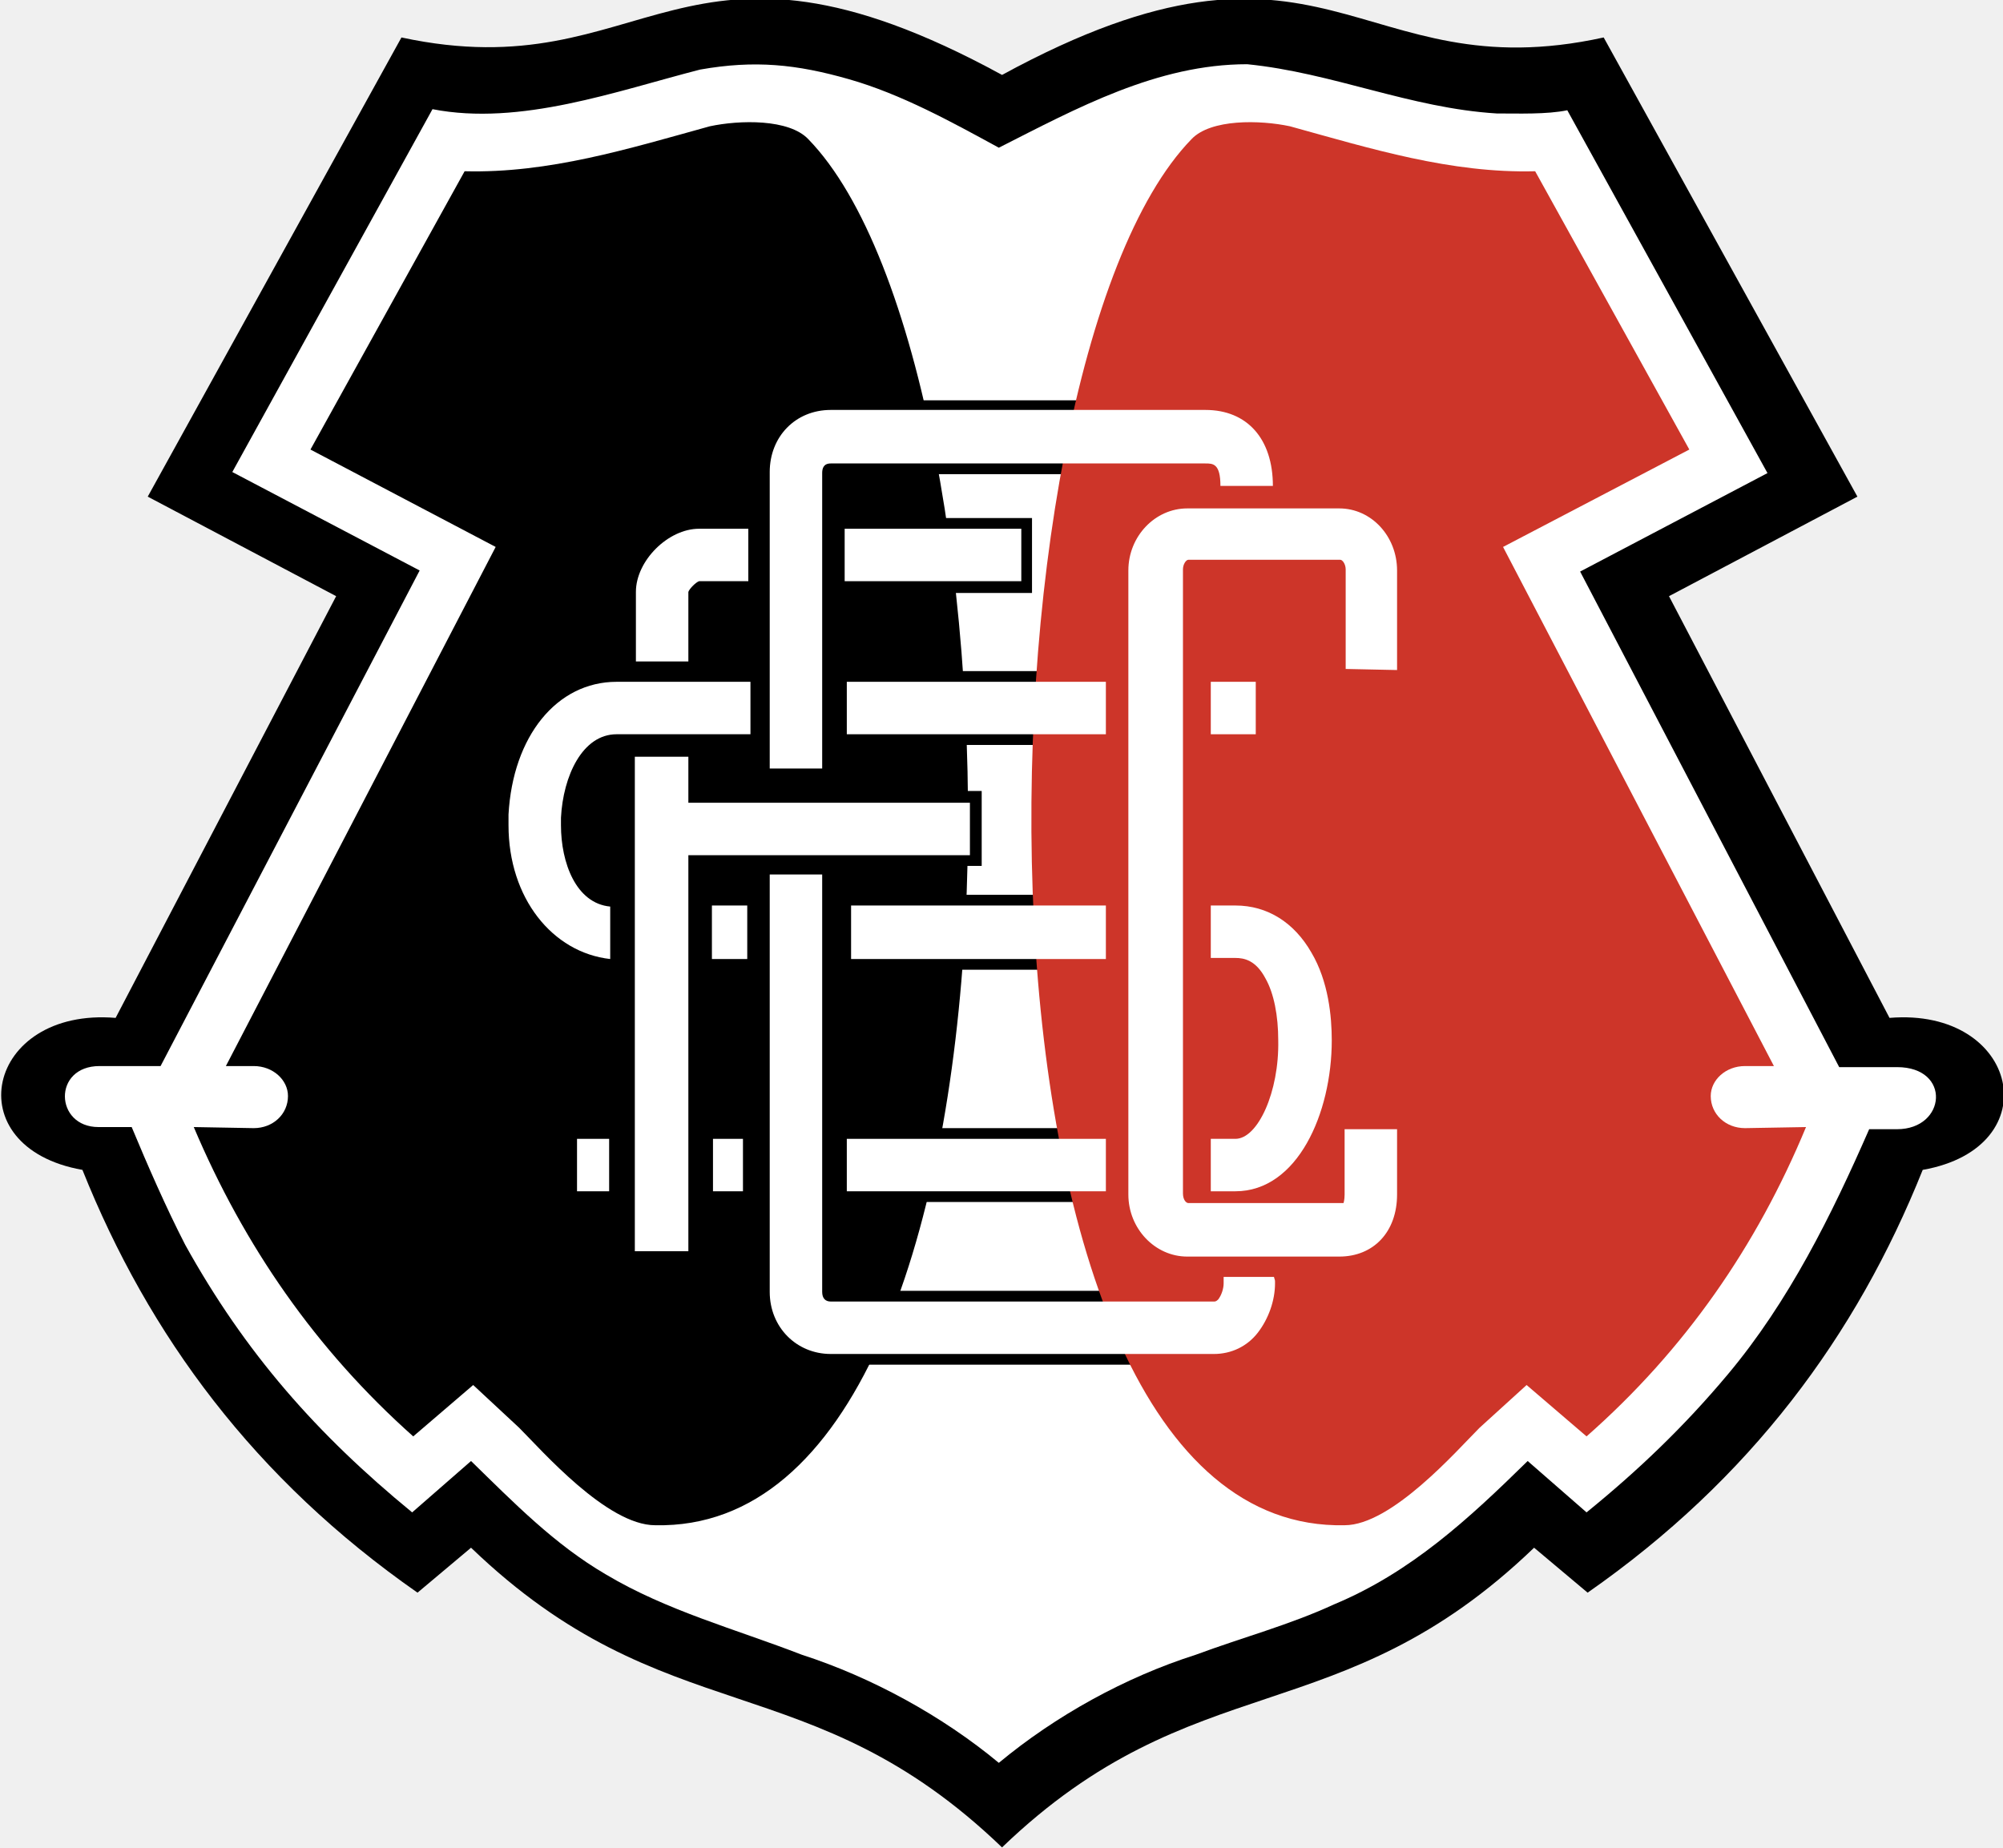
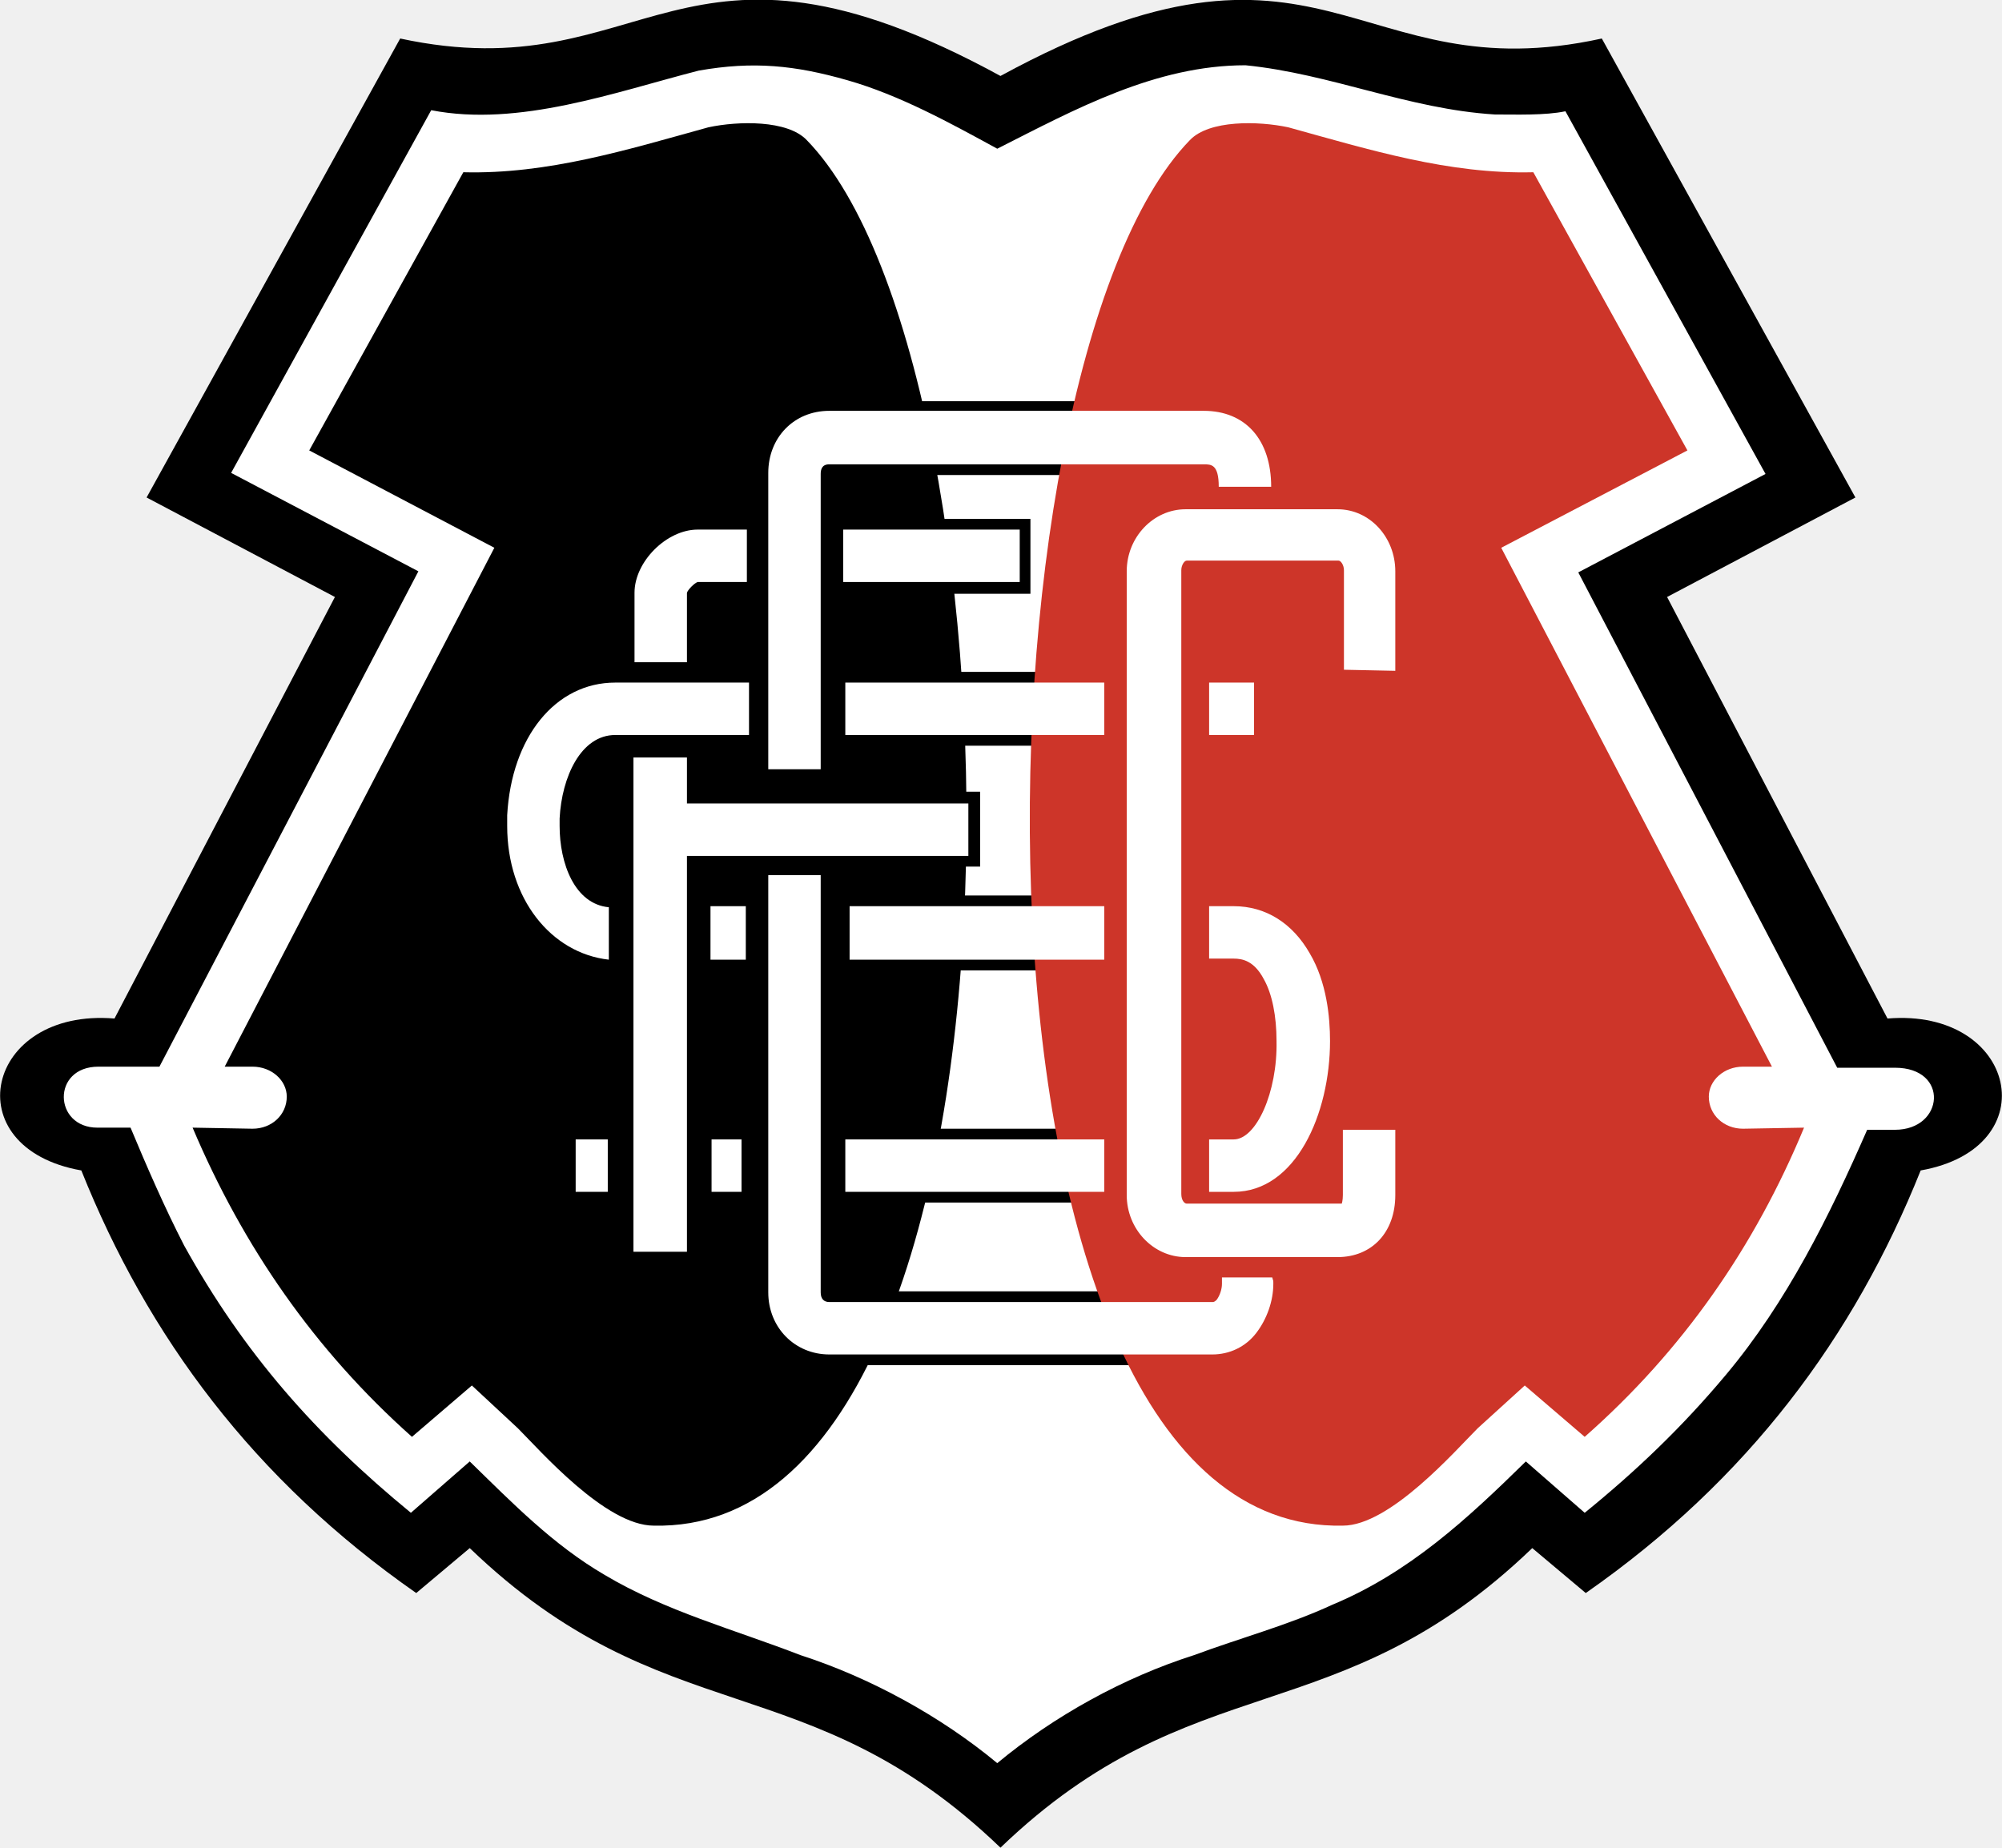
- <svg xmlns="http://www.w3.org/2000/svg" version="1.1" id="Layer_1" x="0px" y="0px" viewBox="-206.2 310.3 187.1 172.6" style="enable-background:new -206.2 310.3 187.1 172.6;" xml:space="preserve">
-   <style type="text/css">
- 	.st0{fill:#FFFFFF;}
- 	.st1{fill:#CD3529;}
- </style>
+ <svg xmlns="http://www.w3.org/2000/svg" version="1.1" id="Layer_1" x="0px" y="0px" viewBox="-417.1 620.6 187.1 172.7" enable-background="new -417.1 620.6 187.1 172.7" xml:space="preserve">
  <g>
-     <path d="M-112.6,482.9c-18-17.3-31.4-10.5-49.6-28l-5,4.2c-15.2-10.6-25.1-24-31.3-39.5c-11.9-2.1-9-15.2,3.1-14.2l20.6-39.4   l-17.6-9.3l23.7-42.9c23.2,5,25.9-13,56.1,3.5c30.3-16.5,33,1.6,56.2-3.5l23.7,42.9l-17.6,9.3l20.6,39.4c12.1-1,15,12.1,3.1,14.2   c-6.2,15.5-16.1,28.9-31.3,39.5l-5-4.2C-81.1,472.4-94.6,465.6-112.6,482.9L-112.6,482.9z" />
-     <path class="st0" d="M-196.9,409.9h5.7l24.2-46.3l-17.5-9.2l18.7-33.9c8.2,1.6,17.2-1.7,25-3.7c5.1-0.9,9-0.5,13.9,0.9   c4.9,1.4,9.6,4,14,6.4c7.3-3.7,14.8-7.8,23.2-7.8c8,0.8,15.2,4.1,23.3,4.6c2,0,4.7,0.1,6.6-0.3l18.7,33.9l-17.5,9.2l24.2,46.3h5.4   c5.1,0,4.6,5.8,0,5.8h-2.6c-3.5,8-7.5,16.1-13.2,22.9c-4.1,4.9-8.4,9-13.2,12.9l-5.5-4.8c-5.5,5.4-10.9,10.4-18.1,13.4   c-4.1,1.9-8.6,3.1-12.9,4.7c-6.6,2.1-13.1,5.7-18.4,10.1c-5.3-4.4-11.9-8-18.4-10.1c-6.2-2.4-12.6-4.1-18.3-7.5   c-4.8-2.8-8.6-6.7-12.6-10.6l-5.5,4.8c-8.9-7.3-15.6-14.9-21.2-25c-1.8-3.5-3.5-7.4-5-11h-3.1   C-201.1,415.6-201.3,409.9-196.9,409.9L-196.9,409.9z" />
-     <polygon points="-119,384.2 -119,391.2 -114.5,391.2 -114.5,384.2  " />
-     <polygon points="-120.4,358.7 -120.4,365.7 -109.8,365.7 -109.8,358.7  " />
-     <polygon points="-119.3,373 -119.3,379.9 -108.5,379.9 -108.5,373  " />
-     <polygon points="-121.8,347.7 -121.8,354.6 -103.5,354.6 -103.5,347.7  " />
-     <polygon points="-127.5,430.9 -127.5,430.9 -127.5,437.8 -98.5,437.8 -98.5,430.9  " />
-     <polygon points="-121.5,415.7 -121.5,422.6 -104.6,422.6 -104.6,415.7  " />
-     <polygon points="-118.6,393.9 -118.6,400.9 -107.8,400.9 -107.8,393.9  " />
-     <path d="M-185.1,409.9h2.6c1.8,0,3.2,1.3,3.2,2.8c0,1.7-1.4,3-3.2,3l-5.6-0.1c4.7,11.1,11.4,20.8,20.5,28.9l5.6-4.8l4.3,4   c2.1,2.1,8.2,9.1,12.7,9.1c37.2,0.8,35.3-107.9,14.3-129.5c-1.8-1.9-6.4-1.8-9.2-1.2c-7.6,2.1-15,4.4-22.9,4.2l-14.4,26l17.3,9.1   L-185.1,409.9L-185.1,409.9z" />
-     <path class="st1" d="M-40.5,409.9h-2.7c-1.8,0-3.2,1.3-3.2,2.8c0,1.7,1.4,3,3.2,3l5.7-0.1c-4.6,11.1-11.3,20.8-20.5,28.9l-5.6-4.8   l-4.4,4c-2.1,2.1-8.2,9.1-12.6,9.1c-37.3,0.8-35.3-107.9-14.3-129.5c1.8-1.9,6.4-1.8,9.2-1.2c7.6,2.1,15,4.4,22.9,4.2l14.4,26   l-17.4,9.1L-40.5,409.9L-40.5,409.9z" />
-     <polygon class="st0" points="-110.8,359.7 -127.3,359.7 -127.3,364.6 -110.8,364.6  " />
-     <path class="st0" d="M-141.9,365.6c0.1-0.3,0.7-0.9,1-1c0.1,0,4.6,0,4.6,0v-4.9h-4.6c-2.9,0-5.9,3-5.9,5.9v6.5h4.9   C-141.9,372.1-141.9,365.7-141.9,365.6L-141.9,365.6z" />
-     <polygon class="st0" points="-88.9,374 -93.1,374 -93.1,378.9 -88.9,378.9  " />
-     <polygon class="st0" points="-102.9,374 -127.1,374 -127.1,378.9 -102.9,378.9  " />
-     <path class="st0" d="M-148.6,378.9h12.5V374h-12.5c-5.6,0-9.7,5.1-10.1,12.4c0,0.3,0,0.7,0,1c0,6.8,4.1,11.9,9.5,12.5l0-4.9   c-3.2-0.3-4.6-4.1-4.6-7.6c0-0.2,0-0.5,0-0.7C-153.6,382.8-151.8,378.9-148.6,378.9L-148.6,378.9z" />
-     <polygon class="st0" points="-139.7,399.9 -136.4,399.9 -136.4,394.9 -139.7,394.9  " />
-     <polygon class="st0" points="-102.9,394.9 -126.7,394.9 -126.7,399.9 -102.9,399.9  " />
-     <path class="st0" d="M-90.8,416.7h-2.3v4.9h2.3c5.8,0,9-7.3,9-14.1c0-2.2-0.3-5.5-1.9-8.2c-1.6-2.8-4.1-4.4-7.1-4.4h-2.3v4.9h2.3   c0.8,0,1.9,0.2,2.8,1.9c0.8,1.4,1.2,3.5,1.2,5.8C-86.7,412.3-88.7,416.7-90.8,416.7L-90.8,416.7z" />
-     <polygon class="st0" points="-127.1,421.6 -102.9,421.6 -102.9,416.7 -127.1,416.7  " />
-     <polygon class="st0" points="-139.6,421.6 -136.8,421.6 -136.8,416.7 -139.6,416.7  " />
-     <polygon class="st0" points="-152.3,421.6 -149.3,421.6 -149.3,416.7 -152.3,416.7  " />
-     <path class="st0" d="M-129.4,354.5c0-0.4,0.1-0.9,0.8-0.9h35c0.7,0,1.4,0,1.4,2.1h4.9c0-4.4-2.4-7.1-6.3-7.1h-35   c-3.3,0-5.7,2.5-5.7,5.8v27.7h4.9V354.5L-129.4,354.5z" />
-     <path class="st0" d="M-91.9,429.6c0,0.1,0,0.5,0,0.6c0,0.5-0.2,1.1-0.5,1.5c-0.2,0.2-0.3,0.2-0.4,0.2h-35.8c-0.5,0-0.8-0.3-0.8-0.9   V392h-4.9V431c0,3.3,2.5,5.8,5.7,5.8h35.8c1.6,0,3.1-0.7,4.1-2c1-1.3,1.6-3,1.6-4.6c0-0.4,0-0.2-0.1-0.6L-91.9,429.6L-91.9,429.6z" />
-     <path class="st0" d="M-75.7,372.9v-9.3c0-3.2-2.4-5.8-5.4-5.8h-14.2c-3,0-5.5,2.6-5.5,5.8v58.3c0,3.2,2.5,5.8,5.5,5.8h14.2   c3.2,0,5.4-2.3,5.4-5.8v-6.1h-4.9v6.1c0,0.5-0.1,0.8-0.1,0.8c0,0-0.1,0-0.3,0h-14.2c-0.2,0-0.5-0.3-0.5-0.9v-58.3   c0-0.5,0.3-0.9,0.5-0.9h14.2c0.2,0,0.5,0.4,0.5,0.9v9.3L-75.7,372.9L-75.7,372.9z" />
-     <polygon class="st0" points="-115.6,390.2 -115.6,385.3 -141.9,385.3 -141.9,381 -146.9,381 -146.9,427.2 -141.9,427.2    -141.9,390.2  " />
+     <path d="M-323.6,793.3c-18-17.3-31.4-10.5-49.6-28l-5,4.2c-15.2-10.6-25.1-24-31.3-39.5c-11.9-2.1-9-15.2,3.1-14.2l20.6-39.4   l-17.6-9.3l23.7-42.9c23.2,5,25.9-13,56.1,3.5c30.3-16.5,33,1.6,56.2-3.5l23.7,42.9l-17.6,9.3l20.6,39.4c12.1-1,15,12.1,3.1,14.2   c-6.2,15.5-16.1,28.9-31.3,39.5l-5-4.2C-292.1,782.8-305.6,776-323.6,793.3L-323.6,793.3z" />
+     <path fill="#FFFFFF" d="M-407.9,720.3h5.7L-378,674l-17.5-9.2l18.7-33.9c8.2,1.6,17.2-1.7,25-3.7c5.1-0.9,9-0.5,13.9,0.9   c4.9,1.4,9.6,4,14,6.4c7.3-3.7,14.8-7.8,23.2-7.8c8,0.8,15.2,4.1,23.3,4.6c2,0,4.7,0.1,6.6-0.3l18.7,33.9l-17.5,9.2l24.2,46.3h5.4   c5.1,0,4.6,5.8,0,5.8h-2.6c-3.5,8-7.5,16.1-13.2,22.9c-4.1,4.9-8.4,9-13.2,12.9l-5.5-4.8c-5.5,5.4-10.9,10.4-18.1,13.4   c-4.1,1.9-8.6,3.1-12.9,4.7c-6.6,2.1-13.1,5.7-18.4,10.1c-5.3-4.4-11.9-8-18.4-10.1c-6.2-2.4-12.6-4.1-18.3-7.5   c-4.8-2.8-8.6-6.7-12.6-10.6l-5.5,4.8c-8.9-7.3-15.6-14.9-21.2-25c-1.8-3.5-3.5-7.4-5-11h-3.1C-412.1,726-412.3,720.3-407.9,720.3   L-407.9,720.3z" />
+     <polygon points="-330,694.6 -330,701.6 -325.5,701.6 -325.5,694.6  " />
+     <polygon points="-331.4,669.1 -331.4,676.1 -320.8,676.1 -320.8,669.1  " />
+     <polygon points="-330.3,683.4 -330.3,690.3 -319.5,690.3 -319.5,683.4  " />
+     <polygon points="-332.8,658.1 -332.8,665 -314.5,665 -314.5,658.1  " />
+     <polygon points="-338.5,741.3 -338.5,741.3 -338.5,748.2 -309.5,748.2 -309.5,741.3  " />
+     <polygon points="-332.5,726.1 -332.5,733 -315.6,733 -315.6,726.1  " />
+     <polygon points="-329.6,704.3 -329.6,711.3 -318.8,711.3 -318.8,704.3  " />
+     <path d="M-396.1,720.3h2.6c1.8,0,3.2,1.3,3.2,2.8c0,1.7-1.4,3-3.2,3l-5.6-0.1c4.7,11.1,11.4,20.8,20.5,28.9l5.6-4.8l4.3,4   c2.1,2.1,8.2,9.1,12.7,9.1c37.2,0.8,35.3-107.9,14.3-129.5c-1.8-1.9-6.4-1.8-9.2-1.2c-7.6,2.1-15,4.4-22.9,4.2l-14.4,26l17.3,9.1   L-396.1,720.3L-396.1,720.3z" />
+     <path fill="#CD3529" d="M-251.5,720.3h-2.7c-1.8,0-3.2,1.3-3.2,2.8c0,1.7,1.4,3,3.2,3l5.7-0.1c-4.6,11.1-11.3,20.8-20.5,28.9   l-5.6-4.8l-4.4,4c-2.1,2.1-8.2,9.1-12.6,9.1c-37.3,0.8-35.3-107.9-14.3-129.5c1.8-1.9,6.4-1.8,9.2-1.2c7.6,2.1,15,4.4,22.9,4.2   l14.4,26l-17.4,9.1L-251.5,720.3L-251.5,720.3z" />
+     <polygon fill="#FFFFFF" points="-321.8,670.1 -338.3,670.1 -338.3,675 -321.8,675  " />
+     <path fill="#FFFFFF" d="M-352.9,676c0.1-0.3,0.7-0.9,1-1c0.1,0,4.6,0,4.6,0v-4.9h-4.6c-2.9,0-5.9,3-5.9,5.9v6.5h4.9   C-352.9,682.5-352.9,676.1-352.9,676L-352.9,676z" />
+     <polygon fill="#FFFFFF" points="-299.9,684.4 -304.1,684.4 -304.1,689.3 -299.9,689.3  " />
+     <polygon fill="#FFFFFF" points="-313.9,684.4 -338.1,684.4 -338.1,689.3 -313.9,689.3  " />
+     <path fill="#FFFFFF" d="M-359.6,689.3h12.5v-4.9h-12.5c-5.6,0-9.7,5.1-10.1,12.4c0,0.3,0,0.7,0,1c0,6.8,4.1,11.9,9.5,12.5v-4.9   c-3.2-0.3-4.6-4.1-4.6-7.6c0-0.2,0-0.5,0-0.7C-364.6,693.2-362.8,689.3-359.6,689.3L-359.6,689.3z" />
+     <polygon fill="#FFFFFF" points="-350.7,710.3 -347.4,710.3 -347.4,705.3 -350.7,705.3  " />
+     <polygon fill="#FFFFFF" points="-313.9,705.3 -337.7,705.3 -337.7,710.3 -313.9,710.3  " />
+     <path fill="#FFFFFF" d="M-301.8,727.1h-2.3v4.9h2.3c5.8,0,9-7.3,9-14.1c0-2.2-0.3-5.5-1.9-8.2c-1.6-2.8-4.1-4.4-7.1-4.4h-2.3v4.9   h2.3c0.8,0,1.9,0.2,2.8,1.9c0.8,1.4,1.2,3.5,1.2,5.8C-297.7,722.7-299.7,727.1-301.8,727.1L-301.8,727.1z" />
+     <polygon fill="#FFFFFF" points="-338.1,732 -313.9,732 -313.9,727.1 -338.1,727.1  " />
+     <polygon fill="#FFFFFF" points="-350.6,732 -347.8,732 -347.8,727.1 -350.6,727.1  " />
+     <polygon fill="#FFFFFF" points="-363.3,732 -360.3,732 -360.3,727.1 -363.3,727.1  " />
+     <path fill="#FFFFFF" d="M-340.4,664.9c0-0.4,0.1-0.9,0.8-0.9h35c0.7,0,1.4,0,1.4,2.1h4.9c0-4.4-2.4-7.1-6.3-7.1h-35   c-3.3,0-5.7,2.5-5.7,5.8v27.7h4.9V664.9L-340.4,664.9z" />
+     <path fill="#FFFFFF" d="M-302.9,740c0,0.1,0,0.5,0,0.6c0,0.5-0.2,1.1-0.5,1.5c-0.2,0.2-0.3,0.2-0.4,0.2h-35.8   c-0.5,0-0.8-0.3-0.8-0.9v-39h-4.9v39c0,3.3,2.5,5.8,5.7,5.8h35.8c1.6,0,3.1-0.7,4.1-2s1.6-3,1.6-4.6c0-0.4,0-0.2-0.1-0.6   L-302.9,740L-302.9,740z" />
+     <path fill="#FFFFFF" d="M-286.7,683.3V674c0-3.2-2.4-5.8-5.4-5.8h-14.2c-3,0-5.5,2.6-5.5,5.8v58.3c0,3.2,2.5,5.8,5.5,5.8h14.2   c3.2,0,5.4-2.3,5.4-5.8v-6.1h-4.9v6.1c0,0.5-0.1,0.8-0.1,0.8s-0.1,0-0.3,0h-14.2c-0.2,0-0.5-0.3-0.5-0.9v-58.3   c0-0.5,0.3-0.9,0.5-0.9h14.2c0.2,0,0.5,0.4,0.5,0.9v9.3L-286.7,683.3L-286.7,683.3z" />
+     <polygon fill="#FFFFFF" points="-326.6,700.6 -326.6,695.7 -352.9,695.7 -352.9,691.4 -357.9,691.4 -357.9,737.6 -352.9,737.6    -352.9,700.6  " />
  </g>
</svg>
